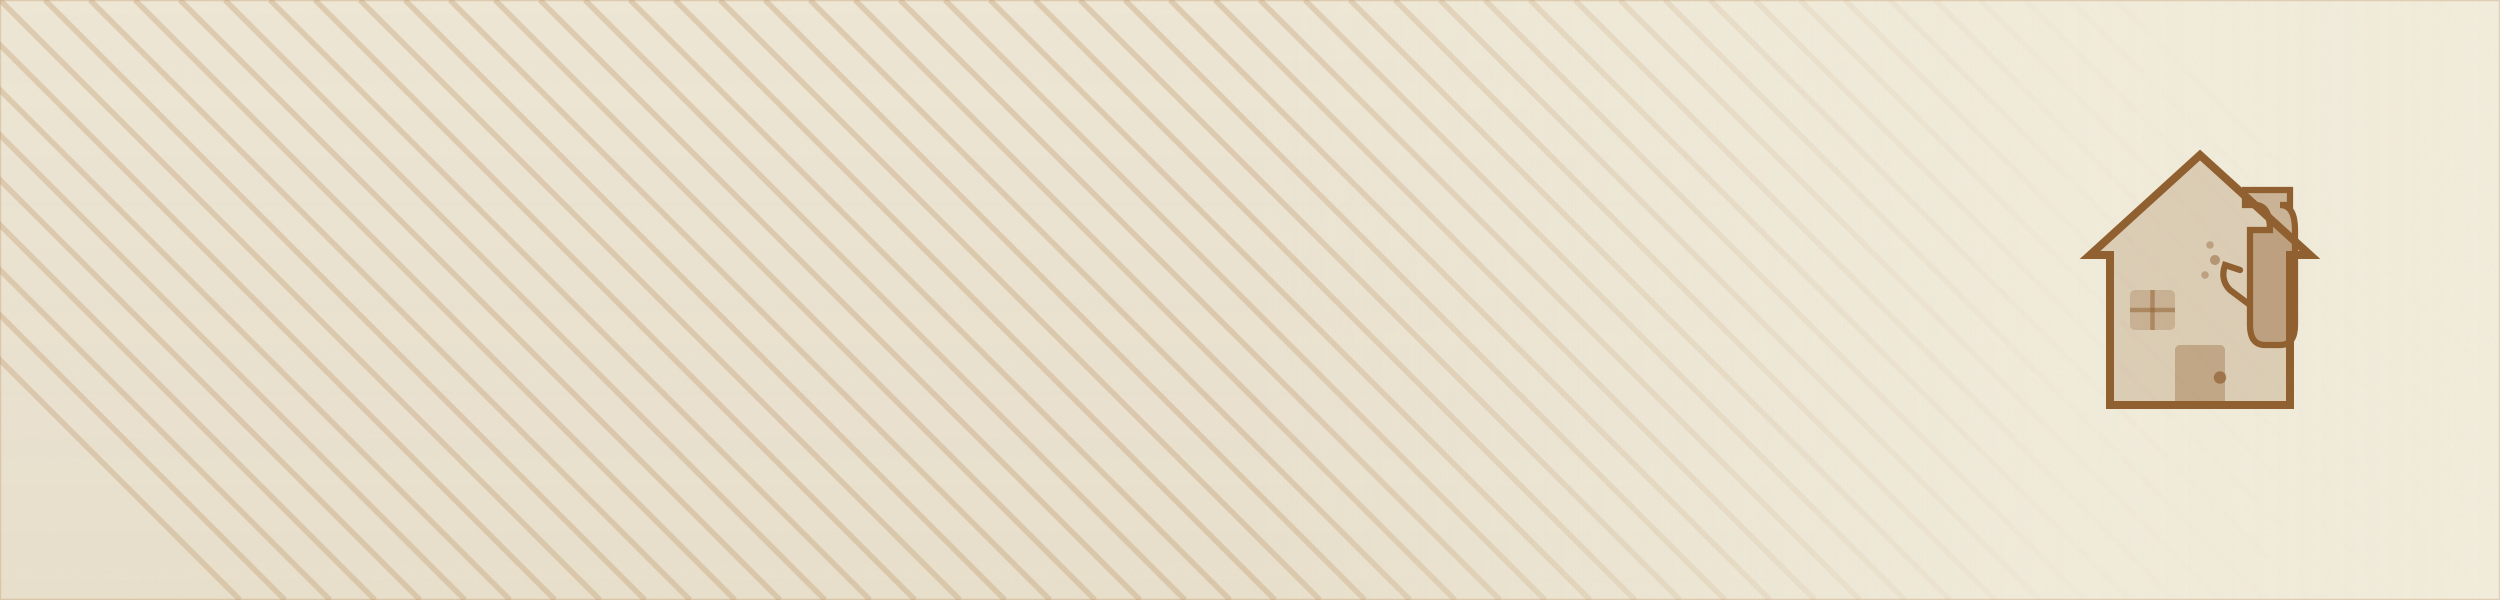
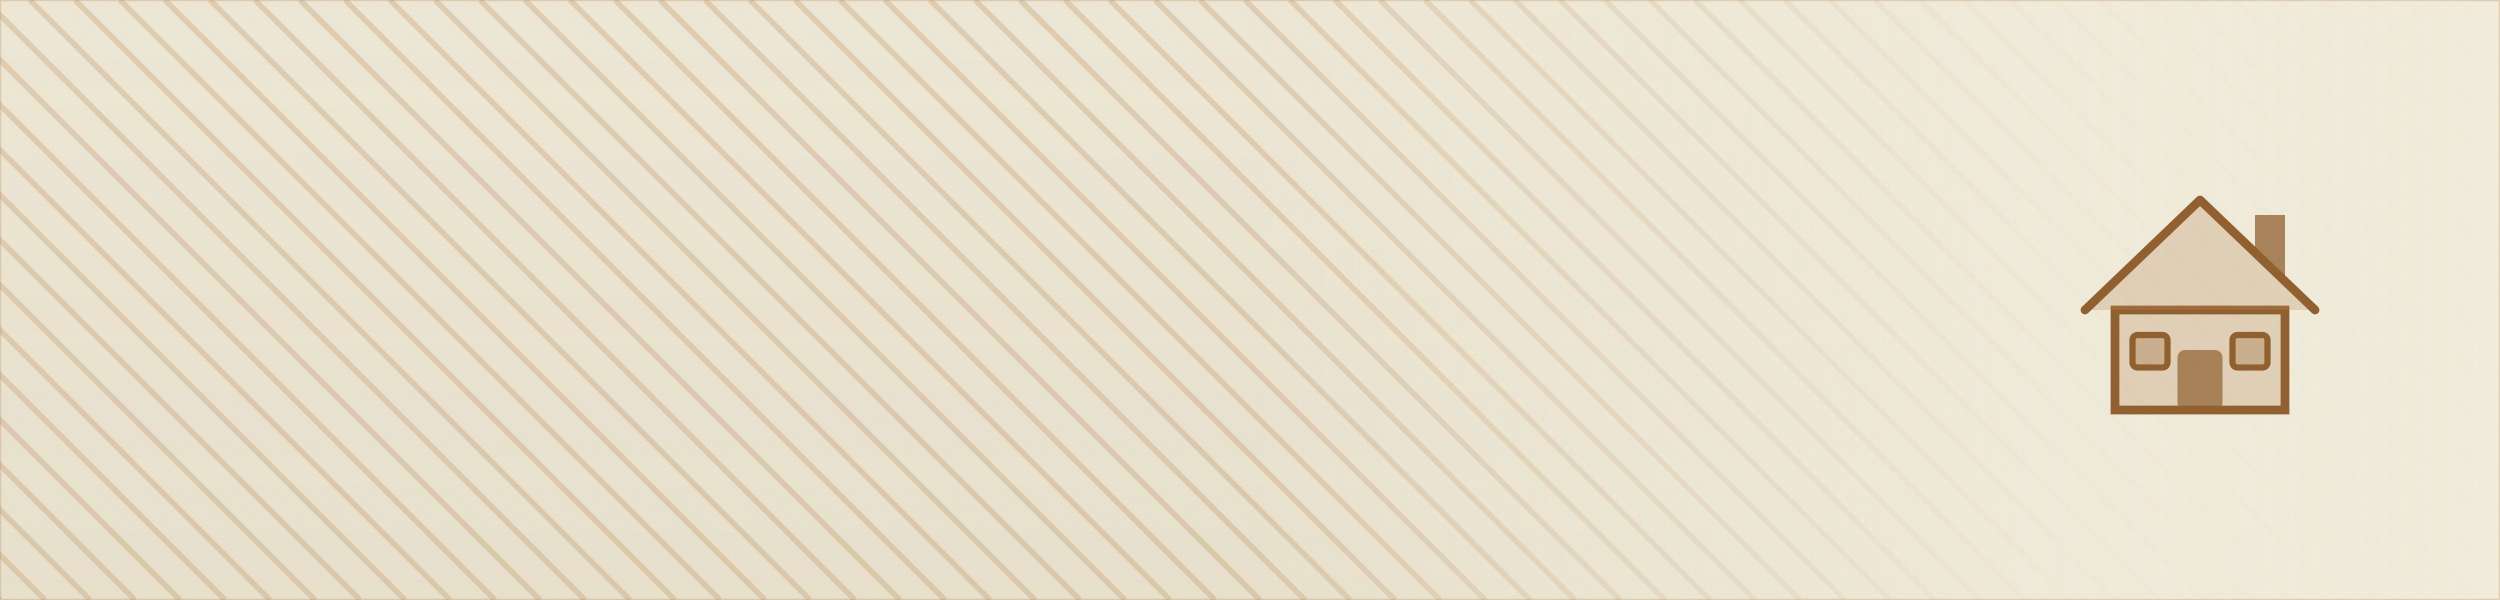
<svg xmlns="http://www.w3.org/2000/svg" width="1000" height="240" viewBox="0 0 1000 240">
  <defs>
-     <filter id="tex" x="0%" y="0%" width="100%" height="100%" color-interpolation-filters="linearRGB">
+     <filter id="tex_household_light_w" x="0%" y="0%" width="100%" height="100%" color-interpolation-filters="linearRGB">
      <feTurbulence type="fractalNoise" baseFrequency="0.75" numOctaves="4" seed="12" stitchTiles="stitch" result="n" />
      <feColorMatrix in="n" type="saturate" values="0" result="gn" />
      <feBlend in="SourceGraphic" in2="gn" mode="overlay" />
    </filter>
-     <linearGradient id="hfade_household" x1="0" y1="0" x2="1" y2="0">
+     <linearGradient id="hfade_household_light_w" x1="0" y1="0" x2="1" y2="0">
      <stop offset="0%" stop-color="#F0EBDA" stop-opacity="0" />
      <stop offset="50%" stop-color="#F0EBDA" stop-opacity="0" />
      <stop offset="82%" stop-color="#F0EBDA" stop-opacity="0.92" />
      <stop offset="100%" stop-color="#F0EBDA" stop-opacity="1" />
    </linearGradient>
-     <linearGradient id="vign_household" x1="0" y1="0" x2="0" y2="1">
+     <linearGradient id="vign_household_light_w" x1="0" y1="0" x2="0" y2="1">
      <stop offset="0%" stop-color="#906030" stop-opacity="0.04" />
      <stop offset="100%" stop-color="#906030" stop-opacity="0.09" />
    </linearGradient>
  </defs>
  <rect width="1000" height="240" fill="#F0EBDA" />
-   <rect width="1000" height="240" fill="url(#vign_household)" />
+   <rect width="1000" height="240" fill="url(#vign_household_light_w)" />
  <g>
-     <line x1="-144" y1="0" x2="96" y2="240" stroke="#B88858" stroke-width="2.2" opacity="0.3" />
-     <line x1="-126" y1="0" x2="114" y2="240" stroke="#B88858" stroke-width="2.2" opacity="0.3" />
-     <line x1="-108" y1="0" x2="132" y2="240" stroke="#B88858" stroke-width="2.2" opacity="0.3" />
-     <line x1="-90" y1="0" x2="150" y2="240" stroke="#B88858" stroke-width="2.2" opacity="0.3" />
-     <line x1="-72" y1="0" x2="168" y2="240" stroke="#B88858" stroke-width="2.2" opacity="0.3" />
-     <line x1="-54" y1="0" x2="186" y2="240" stroke="#B88858" stroke-width="2.2" opacity="0.3" />
-     <line x1="-36" y1="0" x2="204" y2="240" stroke="#B88858" stroke-width="2.2" opacity="0.3" />
-     <line x1="-18" y1="0" x2="222" y2="240" stroke="#B88858" stroke-width="2.2" opacity="0.3" />
-     <line x1="0" y1="0" x2="240" y2="240" stroke="#B88858" stroke-width="2.2" opacity="0.3" />
-     <line x1="18" y1="0" x2="258" y2="240" stroke="#B88858" stroke-width="2.2" opacity="0.3" />
-     <line x1="36" y1="0" x2="276" y2="240" stroke="#B88858" stroke-width="2.2" opacity="0.3" />
-     <line x1="54" y1="0" x2="294" y2="240" stroke="#B88858" stroke-width="2.2" opacity="0.3" />
-     <line x1="72" y1="0" x2="312" y2="240" stroke="#B88858" stroke-width="2.2" opacity="0.3" />
-     <line x1="90" y1="0" x2="330" y2="240" stroke="#B88858" stroke-width="2.2" opacity="0.3" />
-     <line x1="108" y1="0" x2="348" y2="240" stroke="#B88858" stroke-width="2.2" opacity="0.3" />
-     <line x1="126" y1="0" x2="366" y2="240" stroke="#B88858" stroke-width="2.2" opacity="0.3" />
-     <line x1="144" y1="0" x2="384" y2="240" stroke="#B88858" stroke-width="2.2" opacity="0.3" />
-     <line x1="162" y1="0" x2="402" y2="240" stroke="#B88858" stroke-width="2.2" opacity="0.3" />
-     <line x1="180" y1="0" x2="420" y2="240" stroke="#B88858" stroke-width="2.2" opacity="0.3" />
-     <line x1="198" y1="0" x2="438" y2="240" stroke="#B88858" stroke-width="2.2" opacity="0.3" />
-     <line x1="216" y1="0" x2="456" y2="240" stroke="#B88858" stroke-width="2.2" opacity="0.3" />
-     <line x1="234" y1="0" x2="474" y2="240" stroke="#B88858" stroke-width="2.2" opacity="0.3" />
-     <line x1="252" y1="0" x2="492" y2="240" stroke="#B88858" stroke-width="2.2" opacity="0.3" />
-     <line x1="270" y1="0" x2="510" y2="240" stroke="#B88858" stroke-width="2.2" opacity="0.3" />
-     <line x1="288" y1="0" x2="528" y2="240" stroke="#B88858" stroke-width="2.2" opacity="0.3" />
-     <line x1="306" y1="0" x2="546" y2="240" stroke="#B88858" stroke-width="2.2" opacity="0.3" />
-     <line x1="324" y1="0" x2="564" y2="240" stroke="#B88858" stroke-width="2.2" opacity="0.3" />
-     <line x1="342" y1="0" x2="582" y2="240" stroke="#B88858" stroke-width="2.2" opacity="0.3" />
-     <line x1="360" y1="0" x2="600" y2="240" stroke="#B88858" stroke-width="2.2" opacity="0.3" />
-     <line x1="378" y1="0" x2="618" y2="240" stroke="#B88858" stroke-width="2.2" opacity="0.3" />
-     <line x1="396" y1="0" x2="636" y2="240" stroke="#B88858" stroke-width="2.2" opacity="0.3" />
-     <line x1="414" y1="0" x2="654" y2="240" stroke="#B88858" stroke-width="2.2" opacity="0.3" />
-     <line x1="432" y1="0" x2="672" y2="240" stroke="#B88858" stroke-width="2.2" opacity="0.3" />
-     <line x1="450" y1="0" x2="690" y2="240" stroke="#B88858" stroke-width="2.2" opacity="0.3" />
-     <line x1="468" y1="0" x2="708" y2="240" stroke="#B88858" stroke-width="2.2" opacity="0.3" />
-     <line x1="486" y1="0" x2="726" y2="240" stroke="#B88858" stroke-width="2.2" opacity="0.3" />
-     <line x1="504" y1="0" x2="744" y2="240" stroke="#B88858" stroke-width="2.2" opacity="0.3" />
-     <line x1="522" y1="0" x2="762" y2="240" stroke="#B88858" stroke-width="2.2" opacity="0.3" />
-     <line x1="540" y1="0" x2="780" y2="240" stroke="#B88858" stroke-width="2.2" opacity="0.3" />
-     <line x1="558" y1="0" x2="798" y2="240" stroke="#B88858" stroke-width="2.2" opacity="0.3" />
-     <line x1="576" y1="0" x2="816" y2="240" stroke="#B88858" stroke-width="2.2" opacity="0.3" />
-     <line x1="594" y1="0" x2="834" y2="240" stroke="#B88858" stroke-width="2.2" opacity="0.3" />
-     <line x1="612" y1="0" x2="852" y2="240" stroke="#B88858" stroke-width="2.2" opacity="0.3" />
-     <line x1="630" y1="0" x2="870" y2="240" stroke="#B88858" stroke-width="2.2" opacity="0.3" />
-     <line x1="648" y1="0" x2="888" y2="240" stroke="#B88858" stroke-width="2.2" opacity="0.3" />
-     <line x1="666" y1="0" x2="906" y2="240" stroke="#B88858" stroke-width="2.2" opacity="0.3" />
-     <line x1="684" y1="0" x2="924" y2="240" stroke="#B88858" stroke-width="2.2" opacity="0.3" />
-     <line x1="702" y1="0" x2="942" y2="240" stroke="#B88858" stroke-width="2.2" opacity="0.3" />
-     <line x1="720" y1="0" x2="960" y2="240" stroke="#B88858" stroke-width="2.2" opacity="0.3" />
-     <line x1="738" y1="0" x2="978" y2="240" stroke="#B88858" stroke-width="2.2" opacity="0.3" />
-     <line x1="756" y1="0" x2="996" y2="240" stroke="#B88858" stroke-width="2.2" opacity="0.3" />
-     <line x1="774" y1="0" x2="1014" y2="240" stroke="#B88858" stroke-width="2.2" opacity="0.3" />
-     <line x1="792" y1="0" x2="1032" y2="240" stroke="#B88858" stroke-width="2.2" opacity="0.3" />
-     <line x1="810" y1="0" x2="1050" y2="240" stroke="#B88858" stroke-width="2.2" opacity="0.3" />
-     <line x1="828" y1="0" x2="1068" y2="240" stroke="#B88858" stroke-width="2.2" opacity="0.3" />
-     <line x1="846" y1="0" x2="1086" y2="240" stroke="#B88858" stroke-width="2.2" opacity="0.3" />
-     <rect width="1000" height="240" fill="url(#hfade_household)" />
+     <line x1="-240" y1="0" x2="0" y2="240" stroke="#B88858" stroke-width="2.2" opacity="0.3" />
+     <line x1="-222" y1="0" x2="18" y2="240" stroke="#B88858" stroke-width="2.2" opacity="0.3" />
+     <line x1="-204" y1="0" x2="36" y2="240" stroke="#B88858" stroke-width="2.2" opacity="0.3" />
+     <line x1="-186" y1="0" x2="54" y2="240" stroke="#B88858" stroke-width="2.2" opacity="0.3" />
+     <line x1="-168" y1="0" x2="72" y2="240" stroke="#B88858" stroke-width="2.2" opacity="0.3" />
+     <line x1="-150" y1="0" x2="90" y2="240" stroke="#B88858" stroke-width="2.2" opacity="0.3" />
+     <line x1="-132" y1="0" x2="108" y2="240" stroke="#B88858" stroke-width="2.2" opacity="0.3" />
+     <line x1="-114" y1="0" x2="126" y2="240" stroke="#B88858" stroke-width="2.2" opacity="0.3" />
+     <line x1="-96" y1="0" x2="144" y2="240" stroke="#B88858" stroke-width="2.2" opacity="0.3" />
+     <line x1="-78" y1="0" x2="162" y2="240" stroke="#B88858" stroke-width="2.2" opacity="0.3" />
+     <line x1="-60" y1="0" x2="180" y2="240" stroke="#B88858" stroke-width="2.2" opacity="0.3" />
+     <line x1="-42" y1="0" x2="198" y2="240" stroke="#B88858" stroke-width="2.2" opacity="0.3" />
+     <line x1="-24" y1="0" x2="216" y2="240" stroke="#B88858" stroke-width="2.2" opacity="0.3" />
+     <line x1="-6" y1="0" x2="234" y2="240" stroke="#B88858" stroke-width="2.2" opacity="0.3" />
+     <line x1="12" y1="0" x2="252" y2="240" stroke="#B88858" stroke-width="2.2" opacity="0.3" />
+     <line x1="30" y1="0" x2="270" y2="240" stroke="#B88858" stroke-width="2.2" opacity="0.3" />
+     <line x1="48" y1="0" x2="288" y2="240" stroke="#B88858" stroke-width="2.2" opacity="0.3" />
+     <line x1="66" y1="0" x2="306" y2="240" stroke="#B88858" stroke-width="2.2" opacity="0.3" />
+     <line x1="84" y1="0" x2="324" y2="240" stroke="#B88858" stroke-width="2.2" opacity="0.3" />
+     <line x1="102" y1="0" x2="342" y2="240" stroke="#B88858" stroke-width="2.2" opacity="0.3" />
+     <line x1="120" y1="0" x2="360" y2="240" stroke="#B88858" stroke-width="2.2" opacity="0.3" />
+     <line x1="138" y1="0" x2="378" y2="240" stroke="#B88858" stroke-width="2.2" opacity="0.3" />
+     <line x1="156" y1="0" x2="396" y2="240" stroke="#B88858" stroke-width="2.2" opacity="0.3" />
+     <line x1="174" y1="0" x2="414" y2="240" stroke="#B88858" stroke-width="2.2" opacity="0.3" />
+     <line x1="192" y1="0" x2="432" y2="240" stroke="#B88858" stroke-width="2.2" opacity="0.3" />
+     <line x1="210" y1="0" x2="450" y2="240" stroke="#B88858" stroke-width="2.2" opacity="0.3" />
+     <line x1="228" y1="0" x2="468" y2="240" stroke="#B88858" stroke-width="2.2" opacity="0.3" />
+     <line x1="246" y1="0" x2="486" y2="240" stroke="#B88858" stroke-width="2.2" opacity="0.3" />
+     <line x1="264" y1="0" x2="504" y2="240" stroke="#B88858" stroke-width="2.2" opacity="0.3" />
+     <line x1="282" y1="0" x2="522" y2="240" stroke="#B88858" stroke-width="2.2" opacity="0.3" />
+     <line x1="300" y1="0" x2="540" y2="240" stroke="#B88858" stroke-width="2.2" opacity="0.3" />
+     <line x1="318" y1="0" x2="558" y2="240" stroke="#B88858" stroke-width="2.2" opacity="0.3" />
+     <line x1="336" y1="0" x2="576" y2="240" stroke="#B88858" stroke-width="2.2" opacity="0.3" />
+     <line x1="354" y1="0" x2="594" y2="240" stroke="#B88858" stroke-width="2.2" opacity="0.3" />
+     <line x1="372" y1="0" x2="612" y2="240" stroke="#B88858" stroke-width="2.2" opacity="0.3" />
+     <line x1="390" y1="0" x2="630" y2="240" stroke="#B88858" stroke-width="2.2" opacity="0.3" />
+     <line x1="408" y1="0" x2="648" y2="240" stroke="#B88858" stroke-width="2.2" opacity="0.3" />
+     <line x1="426" y1="0" x2="666" y2="240" stroke="#B88858" stroke-width="2.2" opacity="0.3" />
+     <line x1="444" y1="0" x2="684" y2="240" stroke="#B88858" stroke-width="2.2" opacity="0.3" />
+     <line x1="462" y1="0" x2="702" y2="240" stroke="#B88858" stroke-width="2.2" opacity="0.3" />
+     <line x1="480" y1="0" x2="720" y2="240" stroke="#B88858" stroke-width="2.2" opacity="0.3" />
+     <line x1="498" y1="0" x2="738" y2="240" stroke="#B88858" stroke-width="2.2" opacity="0.3" />
+     <line x1="516" y1="0" x2="756" y2="240" stroke="#B88858" stroke-width="2.2" opacity="0.3" />
+     <line x1="534" y1="0" x2="774" y2="240" stroke="#B88858" stroke-width="2.2" opacity="0.3" />
+     <line x1="552" y1="0" x2="792" y2="240" stroke="#B88858" stroke-width="2.2" opacity="0.3" />
+     <line x1="570" y1="0" x2="810" y2="240" stroke="#B88858" stroke-width="2.2" opacity="0.3" />
+     <line x1="588" y1="0" x2="828" y2="240" stroke="#B88858" stroke-width="2.2" opacity="0.3" />
+     <line x1="606" y1="0" x2="846" y2="240" stroke="#B88858" stroke-width="2.2" opacity="0.3" />
+     <line x1="624" y1="0" x2="864" y2="240" stroke="#B88858" stroke-width="2.2" opacity="0.3" />
+     <line x1="642" y1="0" x2="882" y2="240" stroke="#B88858" stroke-width="2.2" opacity="0.3" />
+     <line x1="660" y1="0" x2="900" y2="240" stroke="#B88858" stroke-width="2.2" opacity="0.3" />
+     <line x1="678" y1="0" x2="918" y2="240" stroke="#B88858" stroke-width="2.2" opacity="0.3" />
+     <line x1="696" y1="0" x2="936" y2="240" stroke="#B88858" stroke-width="2.2" opacity="0.3" />
+     <line x1="714" y1="0" x2="954" y2="240" stroke="#B88858" stroke-width="2.2" opacity="0.3" />
+     <line x1="732" y1="0" x2="972" y2="240" stroke="#B88858" stroke-width="2.2" opacity="0.3" />
+     <line x1="750" y1="0" x2="990" y2="240" stroke="#B88858" stroke-width="2.2" opacity="0.3" />
+     <line x1="768" y1="0" x2="1008" y2="240" stroke="#B88858" stroke-width="2.2" opacity="0.3" />
+     <line x1="786" y1="0" x2="1026" y2="240" stroke="#B88858" stroke-width="2.2" opacity="0.3" />
+     <line x1="804" y1="0" x2="1044" y2="240" stroke="#B88858" stroke-width="2.2" opacity="0.3" />
+     <line x1="822" y1="0" x2="1062" y2="240" stroke="#B88858" stroke-width="2.2" opacity="0.3" />
+     <line x1="840" y1="0" x2="1080" y2="240" stroke="#B88858" stroke-width="2.2" opacity="0.3" />
+     <line x1="858" y1="0" x2="1098" y2="240" stroke="#B88858" stroke-width="2.2" opacity="0.3" />
+     <line x1="876" y1="0" x2="1116" y2="240" stroke="#B88858" stroke-width="2.2" opacity="0.3" />
+     <line x1="894" y1="0" x2="1134" y2="240" stroke="#B88858" stroke-width="2.2" opacity="0.3" />
+     <line x1="912" y1="0" x2="1152" y2="240" stroke="#B88858" stroke-width="2.2" opacity="0.3" />
+     <line x1="930" y1="0" x2="1170" y2="240" stroke="#B88858" stroke-width="2.2" opacity="0.3" />
+     <line x1="948" y1="0" x2="1188" y2="240" stroke="#B88858" stroke-width="2.2" opacity="0.3" />
+     <line x1="966" y1="0" x2="1206" y2="240" stroke="#B88858" stroke-width="2.2" opacity="0.3" />
+     <line x1="984" y1="0" x2="1224" y2="240" stroke="#B88858" stroke-width="2.2" opacity="0.3" />
+     <rect width="1000" height="240" fill="url(#hfade_household_light_w)" />
  </g>
-   <rect width="1000" height="240" fill="#F0EBDA" filter="url(#tex)" opacity="0.04" />
+   <rect width="1000" height="240" fill="#F0EBDA" filter="url(#tex_household_light_w)" opacity="0.06" />
  <g transform="translate(880,120)">
-     <polygon points="0,-58 -44,-18 -36,-18 -36,42 36,42 36,-18 44,-18" fill="#906030" opacity="0.22" />
-     <polygon points="0,-58 -44,-18 -36,-18 -36,42 36,42 36,-18 44,-18" fill="none" stroke="#906030" stroke-width="3.2" />
-     <rect x="-10" y="18" width="20" height="24" rx="2" fill="#906030" opacity="0.35" />
-     <circle cx="8" cy="31" r="2.5" fill="#906030" opacity="0.7" />
-     <rect x="-28" y="-4" width="18" height="16" rx="2" fill="#906030" opacity="0.25" />
-     <line x1="-28" y1="4" x2="-10" y2="4" stroke="#906030" stroke-width="1.8" opacity="0.5" />
-     <line x1="-19" y1="-4" x2="-19" y2="12" stroke="#906030" stroke-width="1.8" opacity="0.5" />
-     <path d="M28,-28 Q28,-38 22,-38 L18,-38 L18,-44 L36,-44 L36,-38 L32,-38 Q38,-38 38,-28 L38,10 Q38,18 32,18 L26,18 Q20,18 20,10 L20,-28 Q20,-28 28,-28Z" fill="#906030" opacity="0.4" />
-     <path d="M28,-28 Q28,-38 22,-38 L18,-38 L18,-44 L36,-44 L36,-38 L32,-38 Q38,-38 38,-28 L38,10 Q38,18 32,18 L26,18 Q20,18 20,10 L20,-28 Q20,-28 28,-28Z" fill="none" stroke="#906030" stroke-width="2.5" />
-     <path d="M20,2 L12,-4 Q8,-8 10,-14 L16,-12" fill="none" stroke="#906030" stroke-width="2.5" stroke-linecap="round" />
-     <circle cx="6" cy="-16" r="2" fill="#906030" opacity="0.5" />
-     <circle cx="2" cy="-10" r="1.5" fill="#906030" opacity="0.4" />
-     <circle cx="4" cy="-22" r="1.5" fill="#906030" opacity="0.4" />
+     <rect x="-34" y="4" width="68" height="40" fill="#B88858" opacity="0.28" />
+     <rect x="-34" y="4" width="68" height="40" fill="none" stroke="#906030" stroke-width="3.5" />
+     <path d="M-46,4 L0,-40 L46,4 Z" fill="#B88858" opacity="0.28" />
+     <path d="M-46,4 L0,-40 L46,4" fill="none" stroke="#906030" stroke-width="3.5" stroke-linecap="round" stroke-linejoin="round" />
+     <path d="M22,-34 L34,-34 L34,-7.5 L22,-19 Z" fill="#906030" opacity="0.75" />
+     <rect x="-9" y="20" width="18" height="24" rx="3" fill="#906030" opacity="0.7" />
+     <rect x="-27" y="14" width="14" height="13" rx="2" fill="#906030" opacity="0.3" />
+     <rect x="-27" y="14" width="14" height="13" rx="2" fill="none" stroke="#906030" stroke-width="2.5" />
+     <rect x="13" y="14" width="14" height="13" rx="2" fill="#906030" opacity="0.3" />
+     <rect x="13" y="14" width="14" height="13" rx="2" fill="none" stroke="#906030" stroke-width="2.5" />
  </g>
  <rect width="1000" height="240" fill="none" stroke="#B88858" stroke-width="1" opacity="0.3" />
</svg>
